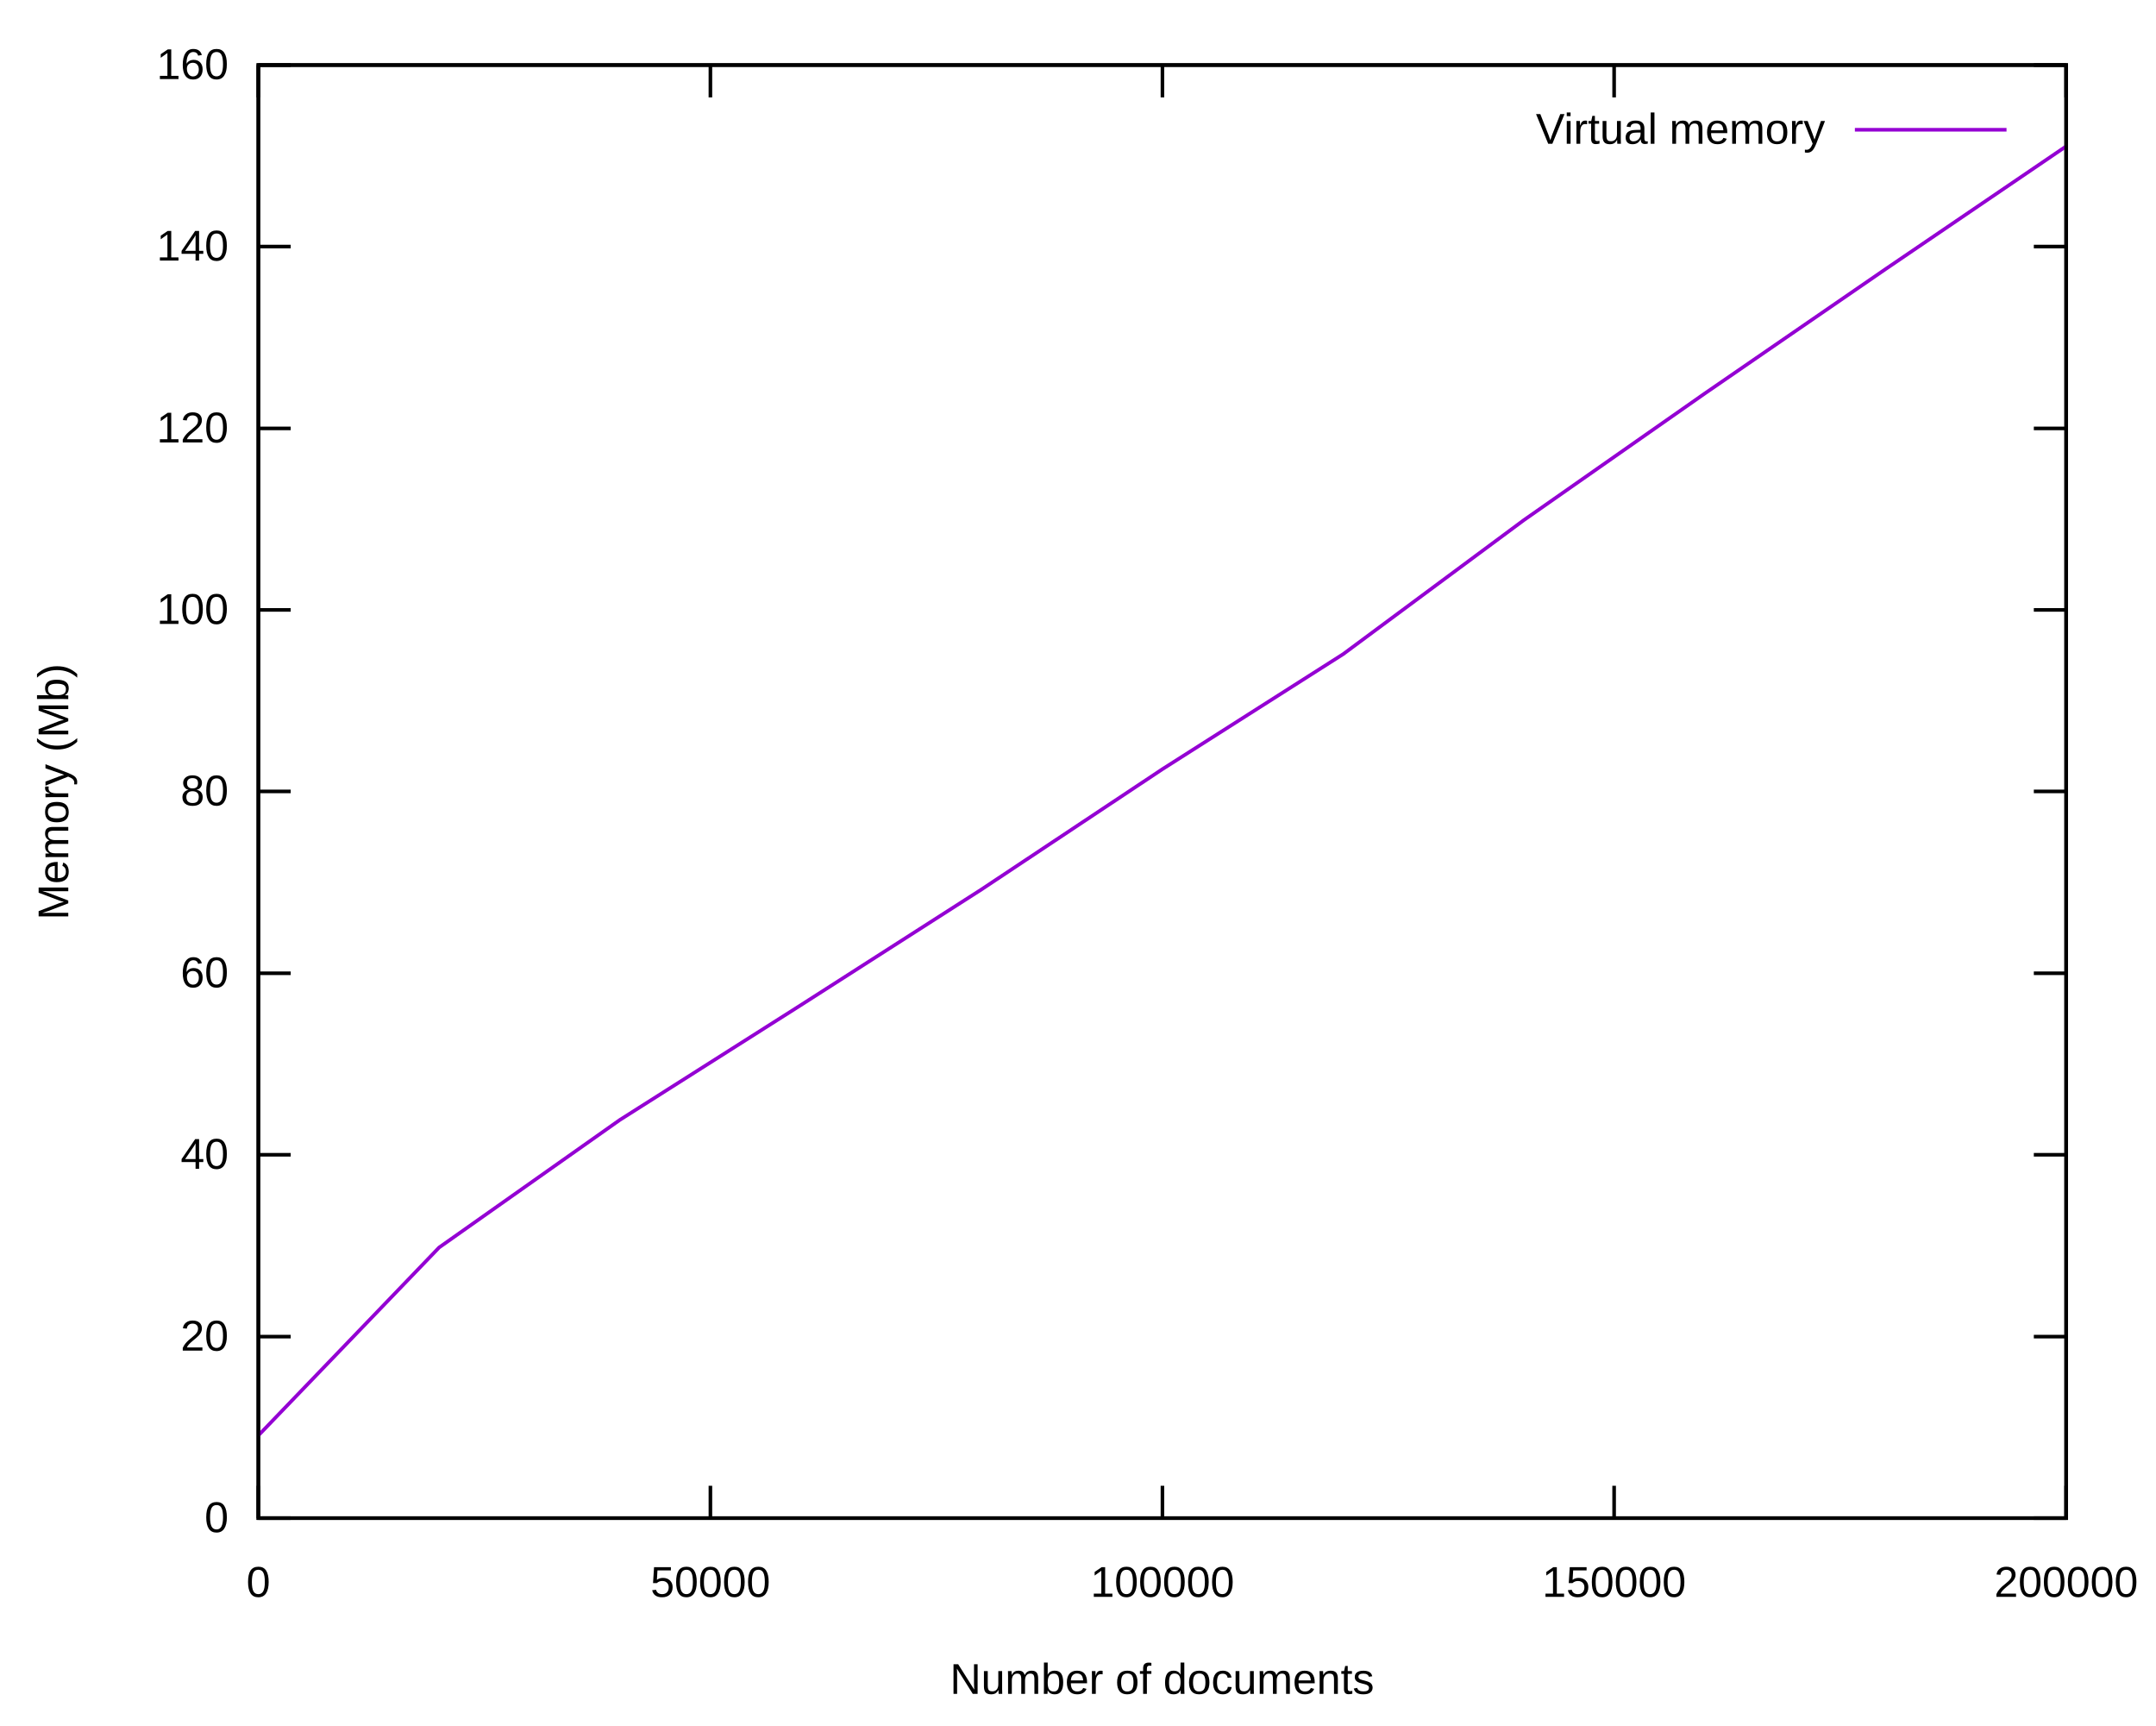
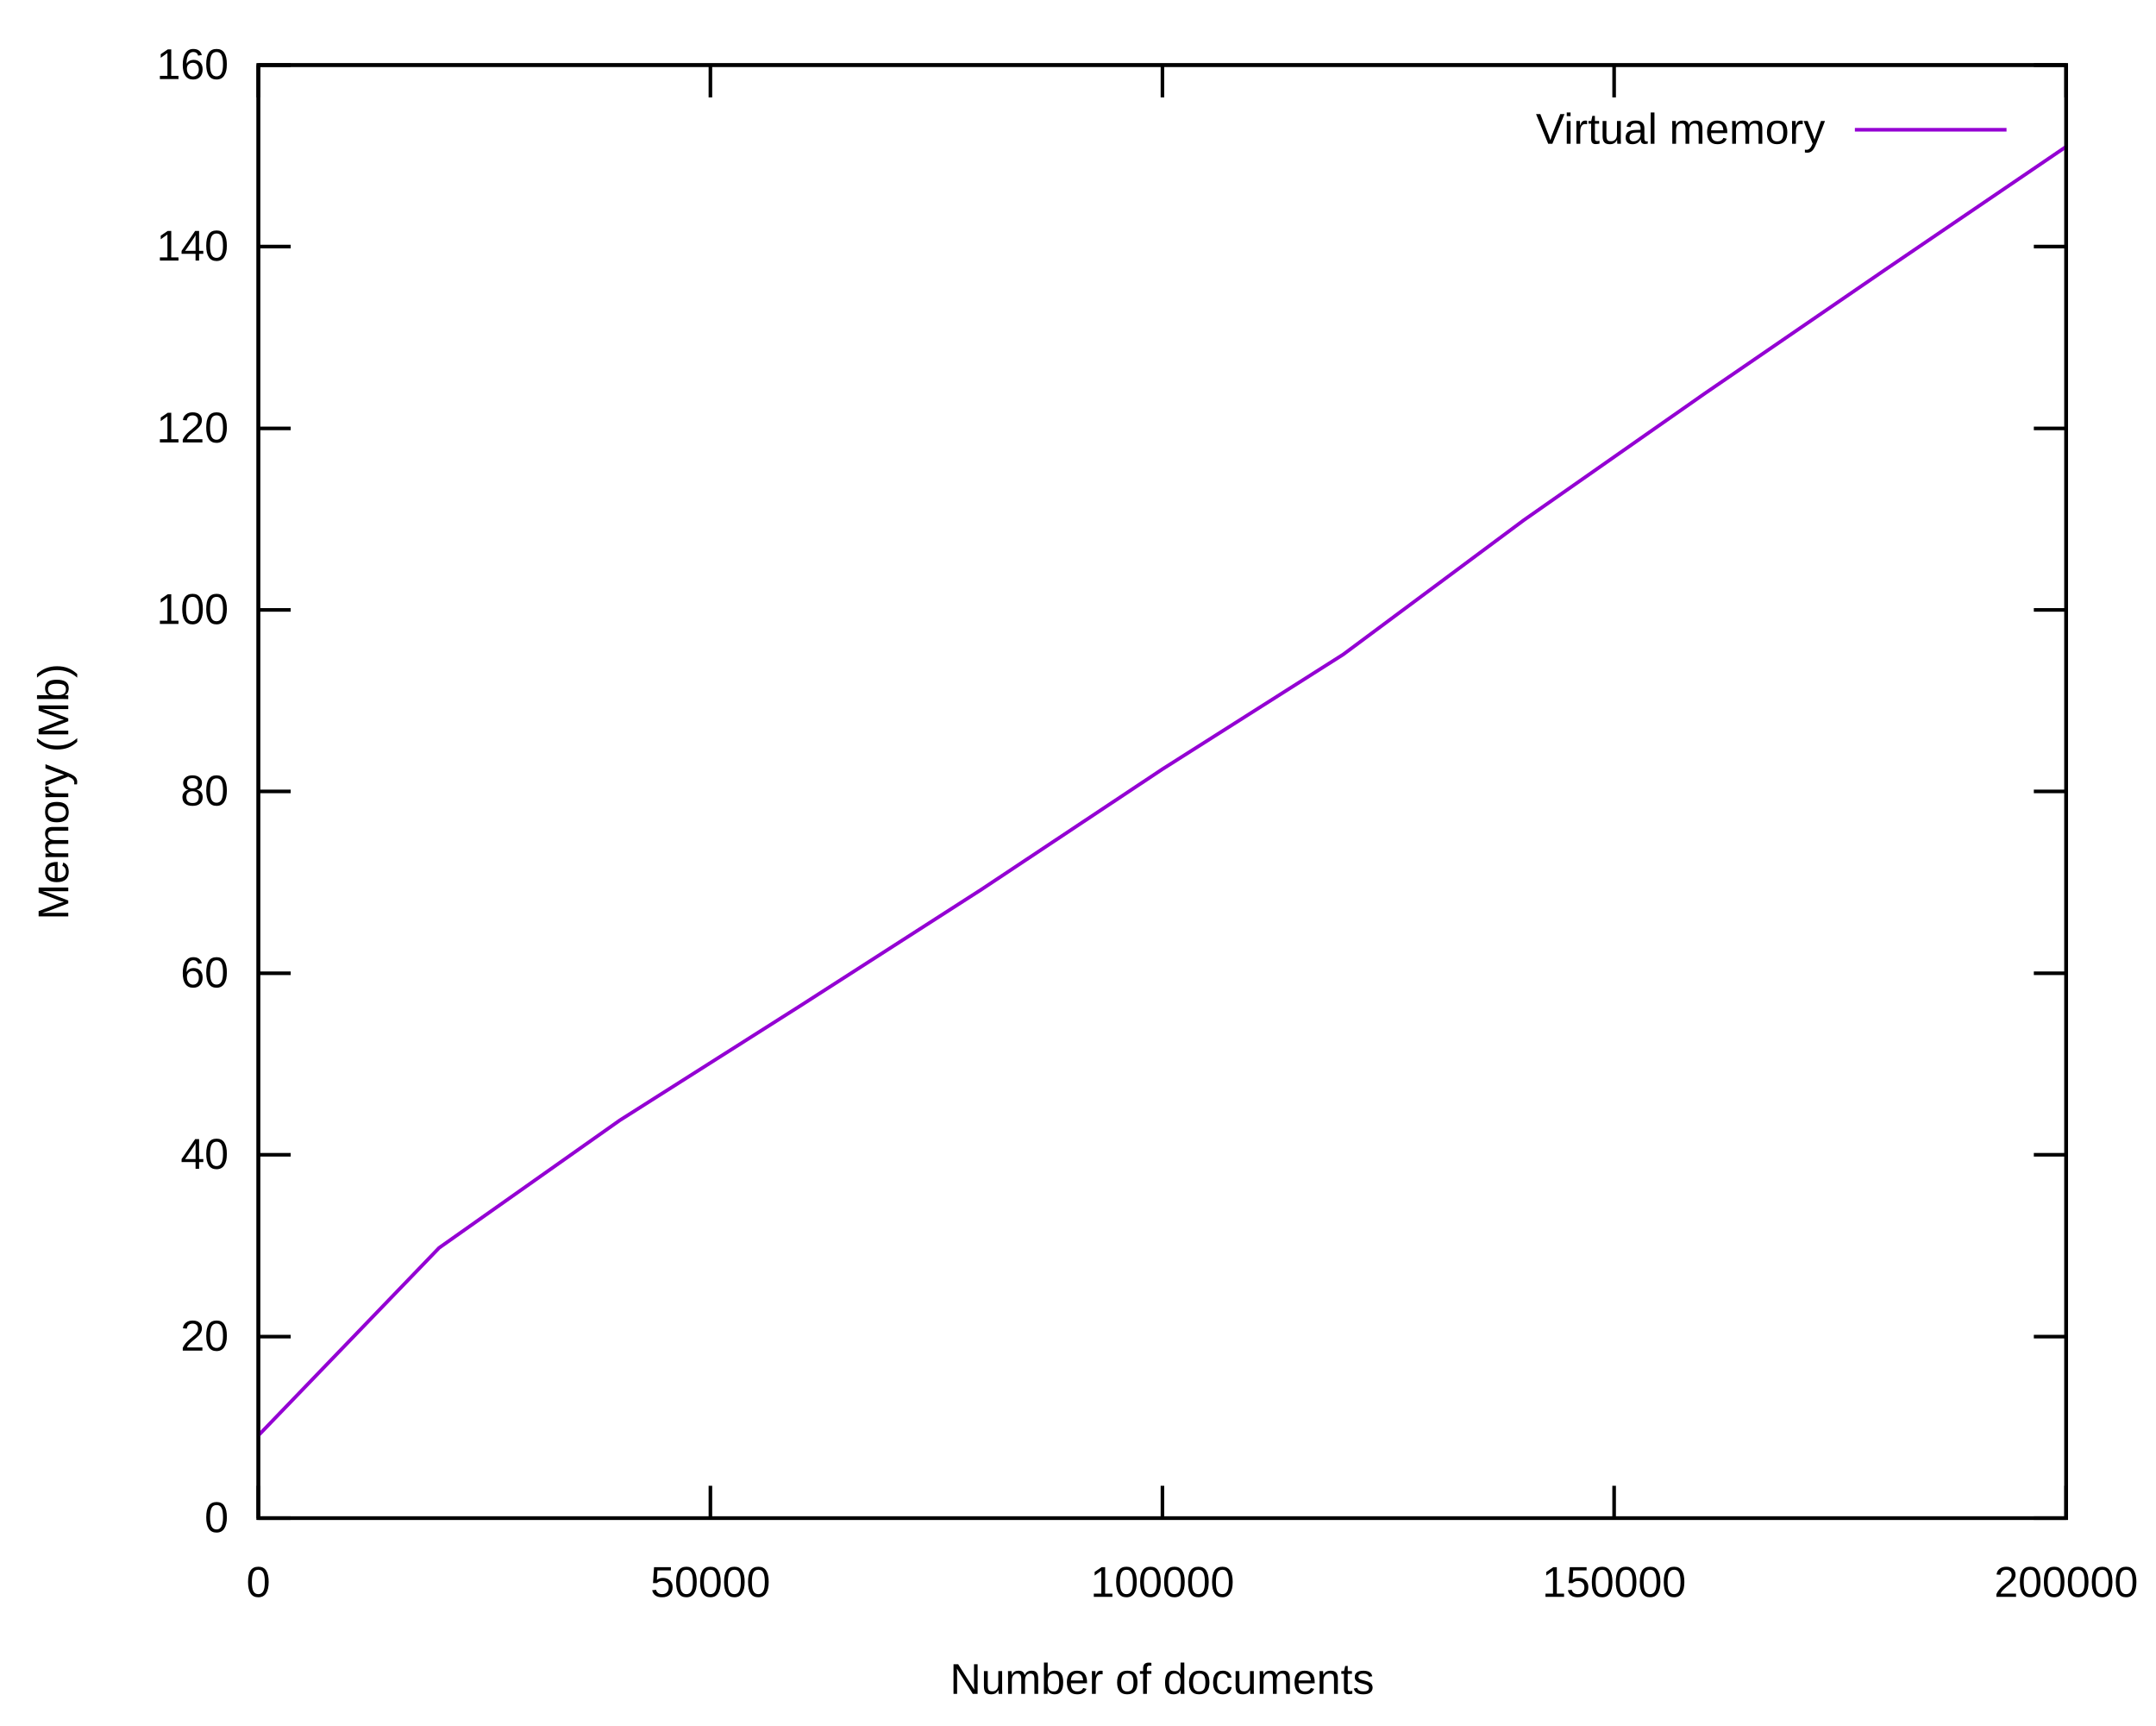
<svg xmlns="http://www.w3.org/2000/svg" xmlns:xlink="http://www.w3.org/1999/xlink" width="600" height="480" viewBox="0 0 600 480">
  <g id="gnuplot_canvas">
    <rect x="0" y="0" width="600" height="480" fill="none" />
    <defs>
      <circle id="gpDot" r="0.5" stroke-width="0.5" stroke="currentColor" />
      <path id="gpPt0" stroke-width="0.222" stroke="currentColor" d="M-1,0 h2 M0,-1 v2" />
      <path id="gpPt1" stroke-width="0.222" stroke="currentColor" d="M-1,-1 L1,1 M1,-1 L-1,1" />
      <path id="gpPt2" stroke-width="0.222" stroke="currentColor" d="M-1,0 L1,0 M0,-1 L0,1 M-1,-1 L1,1 M-1,1 L1,-1" />
      <rect id="gpPt3" stroke-width="0.222" stroke="currentColor" x="-1" y="-1" width="2" height="2" />
      <rect id="gpPt4" stroke-width="0.222" stroke="currentColor" fill="currentColor" x="-1" y="-1" width="2" height="2" />
      <circle id="gpPt5" stroke-width="0.222" stroke="currentColor" cx="0" cy="0" r="1" />
      <use xlink:href="#gpPt5" id="gpPt6" fill="currentColor" stroke="none" />
      <path id="gpPt7" stroke-width="0.222" stroke="currentColor" d="M0,-1.33 L-1.33,0.67 L1.33,0.67 z" />
      <use xlink:href="#gpPt7" id="gpPt8" fill="currentColor" stroke="none" />
      <use xlink:href="#gpPt7" id="gpPt9" stroke="currentColor" transform="rotate(180)" />
      <use xlink:href="#gpPt9" id="gpPt10" fill="currentColor" stroke="none" />
      <use xlink:href="#gpPt3" id="gpPt11" stroke="currentColor" transform="rotate(45)" />
      <use xlink:href="#gpPt11" id="gpPt12" fill="currentColor" stroke="none" />
      <path id="gpPt13" stroke-width="0.222" stroke="currentColor" d="M0,1.330 L1.265,0.411 L0.782,-1.067 L-0.782,-1.076 L-1.265,0.411 z" />
      <use xlink:href="#gpPt13" id="gpPt14" fill="currentColor" stroke="none" />
      <filter id="textbox" filterUnits="objectBoundingBox" x="0" y="0" height="1" width="1">
        <feFlood flood-color="white" flood-opacity="1" result="bgnd" />
        <feComposite in="SourceGraphic" in2="bgnd" operator="atop" />
      </filter>
      <filter id="greybox" filterUnits="objectBoundingBox" x="0" y="0" height="1" width="1">
        <feFlood flood-color="lightgrey" flood-opacity="1" result="grey" />
        <feComposite in="SourceGraphic" in2="grey" operator="atop" />
      </filter>
    </defs>
    <g fill="none" color="white" stroke="currentColor" stroke-width="1.00" stroke-linecap="butt" stroke-linejoin="miter">
</g>
    <g fill="none" color="black" stroke="currentColor" stroke-width="1.00" stroke-linecap="butt" stroke-linejoin="miter">
      <path stroke="black" d="M71.9,422.4 L80.9,422.4 M575.0,422.4 L566.0,422.4  " />
      <g transform="translate(63.6,426.3)" stroke="none" fill="black" font-family="Arial" font-size="12.00" text-anchor="end">
        <text>
          <tspan font-family="Arial"> 0</tspan>
        </text>
      </g>
    </g>
    <g fill="none" color="black" stroke="currentColor" stroke-width="1.00" stroke-linecap="butt" stroke-linejoin="miter">
      <path stroke="black" d="M71.9,371.9 L80.9,371.9 M575.0,371.9 L566.0,371.9  " />
      <g transform="translate(63.6,375.8)" stroke="none" fill="black" font-family="Arial" font-size="12.00" text-anchor="end">
        <text>
          <tspan font-family="Arial"> 20</tspan>
        </text>
      </g>
    </g>
    <g fill="none" color="black" stroke="currentColor" stroke-width="1.00" stroke-linecap="butt" stroke-linejoin="miter">
      <path stroke="black" d="M71.9,321.3 L80.9,321.3 M575.0,321.3 L566.0,321.3  " />
      <g transform="translate(63.6,325.2)" stroke="none" fill="black" font-family="Arial" font-size="12.00" text-anchor="end">
        <text>
          <tspan font-family="Arial"> 40</tspan>
        </text>
      </g>
    </g>
    <g fill="none" color="black" stroke="currentColor" stroke-width="1.00" stroke-linecap="butt" stroke-linejoin="miter">
      <path stroke="black" d="M71.9,270.8 L80.9,270.8 M575.0,270.8 L566.0,270.8  " />
      <g transform="translate(63.6,274.7)" stroke="none" fill="black" font-family="Arial" font-size="12.00" text-anchor="end">
        <text>
          <tspan font-family="Arial"> 60</tspan>
        </text>
      </g>
    </g>
    <g fill="none" color="black" stroke="currentColor" stroke-width="1.00" stroke-linecap="butt" stroke-linejoin="miter">
      <path stroke="black" d="M71.9,220.2 L80.9,220.2 M575.0,220.2 L566.0,220.2  " />
      <g transform="translate(63.6,224.1)" stroke="none" fill="black" font-family="Arial" font-size="12.00" text-anchor="end">
        <text>
          <tspan font-family="Arial"> 80</tspan>
        </text>
      </g>
    </g>
    <g fill="none" color="black" stroke="currentColor" stroke-width="1.00" stroke-linecap="butt" stroke-linejoin="miter">
      <path stroke="black" d="M71.9,169.7 L80.9,169.7 M575.0,169.7 L566.0,169.7  " />
      <g transform="translate(63.6,173.6)" stroke="none" fill="black" font-family="Arial" font-size="12.00" text-anchor="end">
        <text>
          <tspan font-family="Arial"> 100</tspan>
        </text>
      </g>
    </g>
    <g fill="none" color="black" stroke="currentColor" stroke-width="1.00" stroke-linecap="butt" stroke-linejoin="miter">
      <path stroke="black" d="M71.9,119.2 L80.9,119.2 M575.0,119.2 L566.0,119.2  " />
      <g transform="translate(63.6,123.1)" stroke="none" fill="black" font-family="Arial" font-size="12.00" text-anchor="end">
        <text>
          <tspan font-family="Arial"> 120</tspan>
        </text>
      </g>
    </g>
    <g fill="none" color="black" stroke="currentColor" stroke-width="1.00" stroke-linecap="butt" stroke-linejoin="miter">
      <path stroke="black" d="M71.9,68.6 L80.9,68.6 M575.0,68.6 L566.0,68.6  " />
      <g transform="translate(63.6,72.5)" stroke="none" fill="black" font-family="Arial" font-size="12.00" text-anchor="end">
        <text>
          <tspan font-family="Arial"> 140</tspan>
        </text>
      </g>
    </g>
    <g fill="none" color="black" stroke="currentColor" stroke-width="1.00" stroke-linecap="butt" stroke-linejoin="miter">
      <path stroke="black" d="M71.9,18.1 L80.9,18.1 M575.0,18.1 L566.0,18.1  " />
      <g transform="translate(63.6,22.0)" stroke="none" fill="black" font-family="Arial" font-size="12.00" text-anchor="end">
        <text>
          <tspan font-family="Arial"> 160</tspan>
        </text>
      </g>
    </g>
    <g fill="none" color="black" stroke="currentColor" stroke-width="1.00" stroke-linecap="butt" stroke-linejoin="miter">
      <path stroke="black" d="M71.9,422.4 L71.9,413.4 M71.9,18.1 L71.9,27.1  " />
      <g transform="translate(71.9,444.3)" stroke="none" fill="black" font-family="Arial" font-size="12.00" text-anchor="middle">
        <text>
          <tspan font-family="Arial"> 0</tspan>
        </text>
      </g>
    </g>
    <g fill="none" color="black" stroke="currentColor" stroke-width="1.00" stroke-linecap="butt" stroke-linejoin="miter">
      <path stroke="black" d="M197.7,422.4 L197.7,413.4 M197.7,18.1 L197.7,27.1  " />
      <g transform="translate(197.7,444.3)" stroke="none" fill="black" font-family="Arial" font-size="12.00" text-anchor="middle">
        <text>
          <tspan font-family="Arial"> 50000</tspan>
        </text>
      </g>
    </g>
    <g fill="none" color="black" stroke="currentColor" stroke-width="1.00" stroke-linecap="butt" stroke-linejoin="miter">
      <path stroke="black" d="M323.5,422.4 L323.5,413.4 M323.5,18.1 L323.5,27.1  " />
      <g transform="translate(323.5,444.3)" stroke="none" fill="black" font-family="Arial" font-size="12.00" text-anchor="middle">
        <text>
          <tspan font-family="Arial"> 100000</tspan>
        </text>
      </g>
    </g>
    <g fill="none" color="black" stroke="currentColor" stroke-width="1.00" stroke-linecap="butt" stroke-linejoin="miter">
      <path stroke="black" d="M449.2,422.4 L449.2,413.4 M449.2,18.1 L449.2,27.1  " />
      <g transform="translate(449.2,444.3)" stroke="none" fill="black" font-family="Arial" font-size="12.00" text-anchor="middle">
        <text>
          <tspan font-family="Arial"> 150000</tspan>
        </text>
      </g>
    </g>
    <g fill="none" color="black" stroke="currentColor" stroke-width="1.00" stroke-linecap="butt" stroke-linejoin="miter">
      <path stroke="black" d="M575.0,422.4 L575.0,413.4 M575.0,18.1 L575.0,27.1  " />
      <g transform="translate(575.0,444.3)" stroke="none" fill="black" font-family="Arial" font-size="12.00" text-anchor="middle">
        <text>
          <tspan font-family="Arial"> 200000</tspan>
        </text>
      </g>
    </g>
    <g fill="none" color="black" stroke="currentColor" stroke-width="1.00" stroke-linecap="butt" stroke-linejoin="miter">
</g>
    <g fill="none" color="black" stroke="currentColor" stroke-width="1.00" stroke-linecap="butt" stroke-linejoin="miter">
      <path stroke="black" d="M71.9,18.1 L71.9,422.4 L575.0,422.4 L575.0,18.1 L71.9,18.1 Z  " />
    </g>
    <g fill="none" color="black" stroke="currentColor" stroke-width="1.00" stroke-linecap="butt" stroke-linejoin="miter">
      <g transform="translate(19.0,220.3) rotate(270)" stroke="none" fill="black" font-family="Arial" font-size="12.00" text-anchor="middle">
        <text>
          <tspan font-family="Arial">Memory (Mb)</tspan>
        </text>
      </g>
    </g>
    <g fill="none" color="black" stroke="currentColor" stroke-width="1.00" stroke-linecap="butt" stroke-linejoin="miter">
      <g transform="translate(323.4,471.3)" stroke="none" fill="black" font-family="Arial" font-size="12.00" text-anchor="middle">
        <text>
          <tspan font-family="Arial">Number of documents</tspan>
        </text>
      </g>
    </g>
    <g fill="none" color="black" stroke="currentColor" stroke-width="1.00" stroke-linecap="butt" stroke-linejoin="miter">
</g>
    <g id="gnuplot_plot_1">
      <g fill="none" color="black" stroke="currentColor" stroke-width="1.00" stroke-linecap="butt" stroke-linejoin="miter">
        <g transform="translate(507.9,40.0)" stroke="none" fill="black" font-family="Arial" font-size="12.00" text-anchor="end">
          <text>
            <tspan font-family="Arial">Virtual memory</tspan>
          </text>
        </g>
      </g>
      <g fill="none" color="black" stroke="currentColor" stroke-width="1.00" stroke-linecap="butt" stroke-linejoin="miter">
-         <path stroke="rgb(148,   0, 211)" d="M516.2,36.1 L558.4,36.1 M71.9,399.4 L122.2,347.1 L172.5,311.6 L222.8,279.7 L273.1,247.5 L323.5,214.0   L373.8,182.0 L424.1,144.7 L474.4,109.5 L524.7,74.9 L575.0,40.7  " />
+         <path stroke="rgb(148,   0, 211)" d="M516.2,36.1 L558.4,36.1 M71.9,399.4 L122.2,347.2 L172.5,311.7 L222.8,279.8 L273.1,247.5 L323.5,214.0   L373.8,182.1 L424.1,144.7 L474.4,109.5 L524.7,75.0 L575.0,40.8  " />
      </g>
    </g>
    <g fill="none" color="white" stroke="rgb(148,   0, 211)" stroke-width="2.00" stroke-linecap="butt" stroke-linejoin="miter">
</g>
    <g fill="none" color="black" stroke="currentColor" stroke-width="2.00" stroke-linecap="butt" stroke-linejoin="miter">
</g>
    <g fill="none" color="black" stroke="black" stroke-width="1.00" stroke-linecap="butt" stroke-linejoin="miter">
</g>
    <g fill="none" color="black" stroke="currentColor" stroke-width="1.00" stroke-linecap="butt" stroke-linejoin="miter">
      <path stroke="black" d="M71.9,18.1 L71.9,422.4 L575.0,422.4 L575.0,18.1 L71.9,18.1 Z  " />
    </g>
    <g fill="none" color="black" stroke="currentColor" stroke-width="1.00" stroke-linecap="butt" stroke-linejoin="miter">
</g>
  </g>
</svg>
